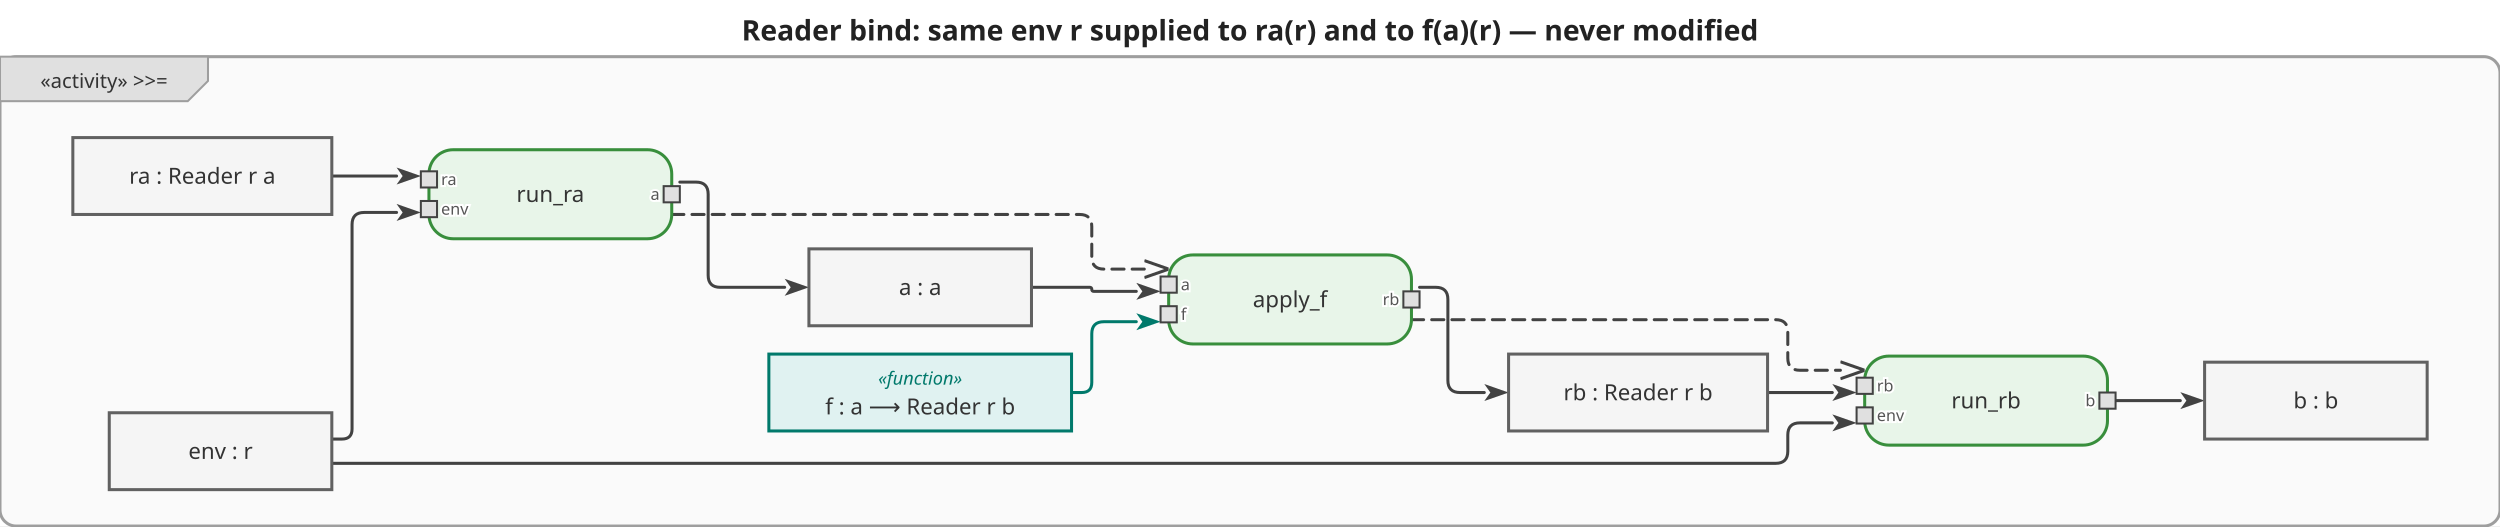
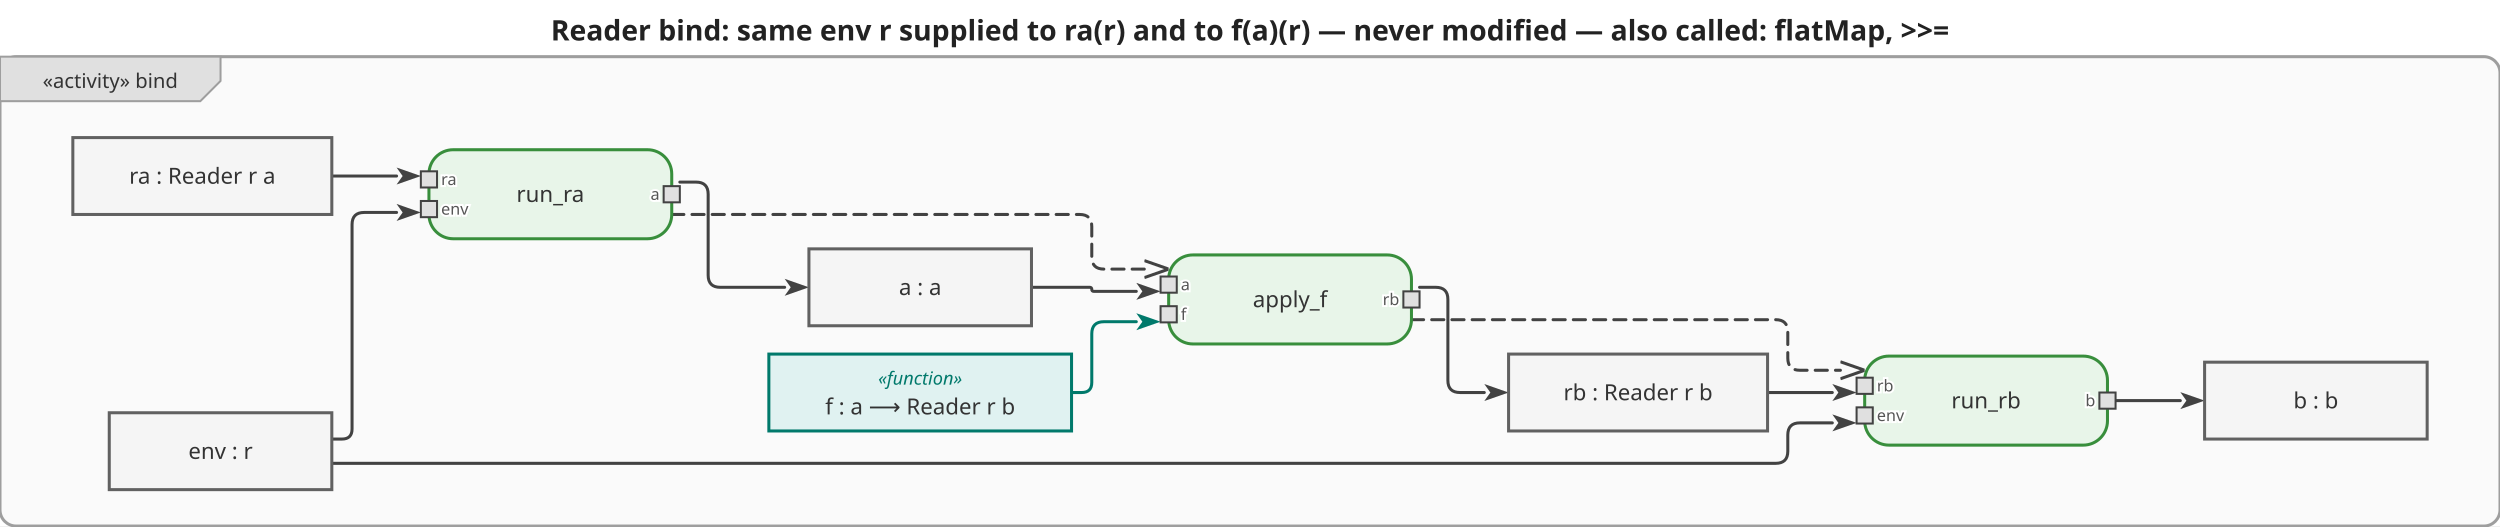
<svg xmlns="http://www.w3.org/2000/svg" viewBox="0 0 1235.6 260" width="1235.6" height="260">
  <defs>
    <marker id="arrowFilled" viewBox="0 0 10 10" refX="0" refY="5" markerWidth="8" markerHeight="8" orient="auto-start-reverse">
      <path d="M0,1.5 L10,5 L0,8.5 L2.5,5 Z" fill="#424242" />
    </marker>
    <marker id="arrowOpen" viewBox="0 0 10 10" refX="0" refY="5" markerWidth="8" markerHeight="8" orient="auto-start-reverse">
      <path d="M0,1.5 L10,5 L0,8.5" fill="none" stroke="#424242" stroke-width="1.25" />
    </marker>
    <marker id="arrowHof" viewBox="0 0 10 10" refX="0" refY="5" markerWidth="8" markerHeight="8" orient="auto-start-reverse">
      <path d="M0,1.5 L10,5 L0,8.5 L2.5,5 Z" fill="#00796b" />
    </marker>
  </defs>
  <rect width="1235.6" height="260" fill="white" />
-   <text x="617.8" y="20" text-anchor="middle" font-size="14" font-weight="bold" font-family="sans-serif" fill="#222">Reader bind: same env r supplied to ra(r) and to f(a)(r) — never modified</text>
+   <text x="617.8" y="20" text-anchor="middle" font-size="14" font-weight="bold" font-family="sans-serif" fill="#222">Reader bind: same env r supplied to ra(r) and to f(a)(r) — never modified — also called: flatMap, &gt;&gt;=</text>
  <g transform="translate(0,28)">
    <rect x="0" y="0" width="1235.6" height="232" rx="8" fill="#fafafa" stroke="#9e9e9e" stroke-width="1.5" />
    <g class="diagram-frame-tab tab-activity">
-       <path d="M0,0 L102.8,0 L102.8,12 L92.8,22 L0,22 Z" fill="#e0e0e0" stroke="#9e9e9e" stroke-width="1" />
-       <text x="51.4" y="12" text-anchor="middle" font-size="10" font-family="sans-serif" dominant-baseline="middle" fill="#333">«activity» &gt;&gt;=</text>
+       <path d="M0,0 L109,0 L109,12 L99,22 L0,22 Z" fill="#e0e0e0" stroke="#9e9e9e" stroke-width="1" />
+       <text x="54.5" y="12" text-anchor="middle" font-size="10" font-family="sans-serif" dominant-baseline="middle" fill="#333">«activity» bind</text>
    </g>
    <g class="edge">
      <path d="M164.0,59.0 L196.0,59.0" fill="none" stroke="#424242" stroke-width="1.5" stroke-linejoin="round" stroke-linecap="round" marker-end="url(#arrowFilled)" />
    </g>
    <g class="edge">
      <path d="M164.0,189.0 L169.0,189.0 Q174.0,189.0 174.0,184.0 L174.0,83.0 Q174.0,77.0 180.0,77.0 L196.0,77.0" fill="none" stroke="#424242" stroke-width="1.5" stroke-linejoin="round" stroke-linecap="round" marker-end="url(#arrowFilled)" />
    </g>
    <g class="edge">
      <path d="M336.0,62.0 L344.0,62.0 Q350.0,62.0 350.0,68.0 L350.0,108.0 Q350.0,114.0 356.0,114.0 L387.8,114.0" fill="none" stroke="#424242" stroke-width="1.5" stroke-linejoin="round" stroke-linecap="round" marker-end="url(#arrowFilled)" />
    </g>
    <g class="edge">
      <path d="M509.8,114.0 L538.6,114.0 Q539.6,114.0 539.6,115.0 L539.6,115.0 Q539.6,116.0 540.6,116.0 L561.6,116.0" fill="none" stroke="#424242" stroke-width="1.5" stroke-linejoin="round" stroke-linecap="round" marker-end="url(#arrowFilled)" />
    </g>
    <g class="edge hof-edge">
      <path d="M529.6,166.0 L534.6,166.0 Q539.6,166.0 539.6,161.0 L539.6,137.0 Q539.6,131.0 545.6,131.0 L561.6,131.0" fill="none" stroke="#00796b" stroke-width="1.5" stroke-linejoin="round" stroke-linecap="round" marker-end="url(#arrowHof)" />
    </g>
    <g class="edge">
      <path d="M701.6,114.0 L709.6,114.0 Q715.6,114.0 715.6,120.0 L715.6,160.0 Q715.6,166.0 721.6,166.0 L733.6,166.0" fill="none" stroke="#424242" stroke-width="1.5" stroke-linejoin="round" stroke-linecap="round" marker-end="url(#arrowFilled)" />
    </g>
    <g class="edge">
      <path d="M873.6,166.0 L905.6,166.0" fill="none" stroke="#424242" stroke-width="1.5" stroke-linejoin="round" stroke-linecap="round" marker-end="url(#arrowFilled)" />
    </g>
    <g class="edge">
      <path d="M164.0,201.0 L877.6,201.0 Q883.6,201.0 883.6,195.0 L883.6,187.0 Q883.6,181.0 889.6,181.0 L905.6,181.0" fill="none" stroke="#424242" stroke-width="1.5" stroke-linejoin="round" stroke-linecap="round" marker-end="url(#arrowFilled)" />
    </g>
    <g class="edge">
      <path d="M1045.6,170.0 L1077.6,170.0" fill="none" stroke="#424242" stroke-width="1.5" stroke-linejoin="round" stroke-linecap="round" marker-end="url(#arrowFilled)" />
    </g>
    <g class="edge">
      <path d="M332.0,78.0 L533.6,78.0 Q539.6,78.0 539.6,84.0 L539.6,99.0 Q539.6,105.0 545.6,105.0 L565.6,105.0" fill="none" stroke="#424242" stroke-width="1.5" stroke-linejoin="round" stroke-linecap="round" marker-end="url(#arrowOpen)" stroke-dasharray="6,4" />
    </g>
    <g class="edge">
      <path d="M697.6,130.0 L877.6,130.0 Q883.6,130.0 883.6,136.0 L883.6,149.0 Q883.6,155.0 889.6,155.0 L909.6,155.0" fill="none" stroke="#424242" stroke-width="1.5" stroke-linejoin="round" stroke-linecap="round" marker-end="url(#arrowOpen)" stroke-dasharray="6,4" />
    </g>
    <g class="action-node">
      <rect x="212" y="46" width="120" height="44" rx="12" fill="#e8f5e9" stroke="#388e3c" stroke-width="1.5" />
      <text class="action-label" x="272" y="68" text-anchor="middle" font-size="11" font-family="sans-serif" dominant-baseline="middle" fill="#333">run_ra</text>
      <g class="pin pin-in">
        <rect x="208" y="56.667" width="8" height="8" fill="#e0e0e0" stroke="#424242" stroke-width="1" />
        <text x="218" y="60.667" text-anchor="start" font-size="8" font-family="sans-serif" dominant-baseline="middle" fill="#555" stroke="white" stroke-width="2" paint-order="stroke fill">ra</text>
      </g>
      <g class="pin pin-in">
        <rect x="208" y="71.333" width="8" height="8" fill="#e0e0e0" stroke="#424242" stroke-width="1" />
        <text x="218" y="75.333" text-anchor="start" font-size="8" font-family="sans-serif" dominant-baseline="middle" fill="#555" stroke="white" stroke-width="2" paint-order="stroke fill">env</text>
      </g>
      <g class="pin pin-out">
        <rect x="328" y="64" width="8" height="8" fill="#e0e0e0" stroke="#424242" stroke-width="1" />
        <text x="326" y="68" text-anchor="end" font-size="8" font-family="sans-serif" dominant-baseline="middle" fill="#555" stroke="white" stroke-width="2" paint-order="stroke fill">a</text>
      </g>
    </g>
    <g class="action-node">
      <rect x="577.6" y="98" width="120" height="44" rx="12" fill="#e8f5e9" stroke="#388e3c" stroke-width="1.5" />
      <text class="action-label" x="637.6" y="120" text-anchor="middle" font-size="11" font-family="sans-serif" dominant-baseline="middle" fill="#333">apply_f</text>
      <g class="pin pin-in">
        <rect x="573.6" y="108.667" width="8" height="8" fill="#e0e0e0" stroke="#424242" stroke-width="1" />
        <text x="583.6" y="112.667" text-anchor="start" font-size="8" font-family="sans-serif" dominant-baseline="middle" fill="#555" stroke="white" stroke-width="2" paint-order="stroke fill">a</text>
      </g>
      <g class="pin pin-in">
        <rect x="573.6" y="123.333" width="8" height="8" fill="#e0e0e0" stroke="#424242" stroke-width="1" />
        <text x="583.6" y="127.333" text-anchor="start" font-size="8" font-family="sans-serif" dominant-baseline="middle" fill="#555" stroke="white" stroke-width="2" paint-order="stroke fill">f</text>
      </g>
      <g class="pin pin-out">
        <rect x="693.6" y="116" width="8" height="8" fill="#e0e0e0" stroke="#424242" stroke-width="1" />
        <text x="691.6" y="120" text-anchor="end" font-size="8" font-family="sans-serif" dominant-baseline="middle" fill="#555" stroke="white" stroke-width="2" paint-order="stroke fill">rb</text>
      </g>
    </g>
    <g class="action-node">
      <rect x="921.6" y="148" width="120" height="44" rx="12" fill="#e8f5e9" stroke="#388e3c" stroke-width="1.5" />
      <text class="action-label" x="981.6" y="170" text-anchor="middle" font-size="11" font-family="sans-serif" dominant-baseline="middle" fill="#333">run_rb</text>
      <g class="pin pin-in">
        <rect x="917.6" y="158.667" width="8" height="8" fill="#e0e0e0" stroke="#424242" stroke-width="1" />
        <text x="927.6" y="162.667" text-anchor="start" font-size="8" font-family="sans-serif" dominant-baseline="middle" fill="#555" stroke="white" stroke-width="2" paint-order="stroke fill">rb</text>
      </g>
      <g class="pin pin-in">
        <rect x="917.6" y="173.333" width="8" height="8" fill="#e0e0e0" stroke="#424242" stroke-width="1" />
        <text x="927.6" y="177.333" text-anchor="start" font-size="8" font-family="sans-serif" dominant-baseline="middle" fill="#555" stroke="white" stroke-width="2" paint-order="stroke fill">env</text>
      </g>
      <g class="pin pin-out">
        <rect x="1037.6" y="166" width="8" height="8" fill="#e0e0e0" stroke="#424242" stroke-width="1" />
        <text x="1035.6" y="170" text-anchor="end" font-size="8" font-family="sans-serif" dominant-baseline="middle" fill="#555" stroke="white" stroke-width="2" paint-order="stroke fill">b</text>
      </g>
    </g>
    <g class="object-node">
      <rect x="36" y="40" width="128" height="38" fill="#f5f5f5" stroke="#616161" stroke-width="1.5" />
      <text x="100" y="59" text-anchor="middle" font-size="11" font-family="sans-serif" dominant-baseline="middle" fill="#333">ra : Reader r a</text>
    </g>
    <g class="object-node hof">
      <rect x="380" y="147" width="149.6" height="38" fill="#e0f2f1" stroke="#00796b" stroke-width="1.5" />
      <text x="454.8" y="159" text-anchor="middle" font-size="9" font-style="italic" font-family="sans-serif" dominant-baseline="middle" fill="#00796b">«function»</text>
      <text x="454.8" y="173" text-anchor="middle" font-size="11" font-family="sans-serif" dominant-baseline="middle" fill="#333">f : a ⟶ Reader r b</text>
    </g>
    <g class="object-node">
      <rect x="54" y="176" width="110" height="38" fill="#f5f5f5" stroke="#616161" stroke-width="1.5" />
      <text x="109" y="195" text-anchor="middle" font-size="11" font-family="sans-serif" dominant-baseline="middle" fill="#333">env : r</text>
    </g>
    <g class="object-node">
      <rect x="399.8" y="95" width="110" height="38" fill="#f5f5f5" stroke="#616161" stroke-width="1.5" />
      <text x="454.8" y="114" text-anchor="middle" font-size="11" font-family="sans-serif" dominant-baseline="middle" fill="#333">a : a</text>
    </g>
    <g class="object-node">
      <rect x="745.6" y="147" width="128" height="38" fill="#f5f5f5" stroke="#616161" stroke-width="1.5" />
      <text x="809.6" y="166" text-anchor="middle" font-size="11" font-family="sans-serif" dominant-baseline="middle" fill="#333">rb : Reader r b</text>
    </g>
    <g class="object-node">
      <rect x="1089.6" y="151" width="110" height="38" fill="#f5f5f5" stroke="#616161" stroke-width="1.5" />
      <text x="1144.6" y="170" text-anchor="middle" font-size="11" font-family="sans-serif" dominant-baseline="middle" fill="#333">b : b</text>
    </g>
  </g>
</svg>
